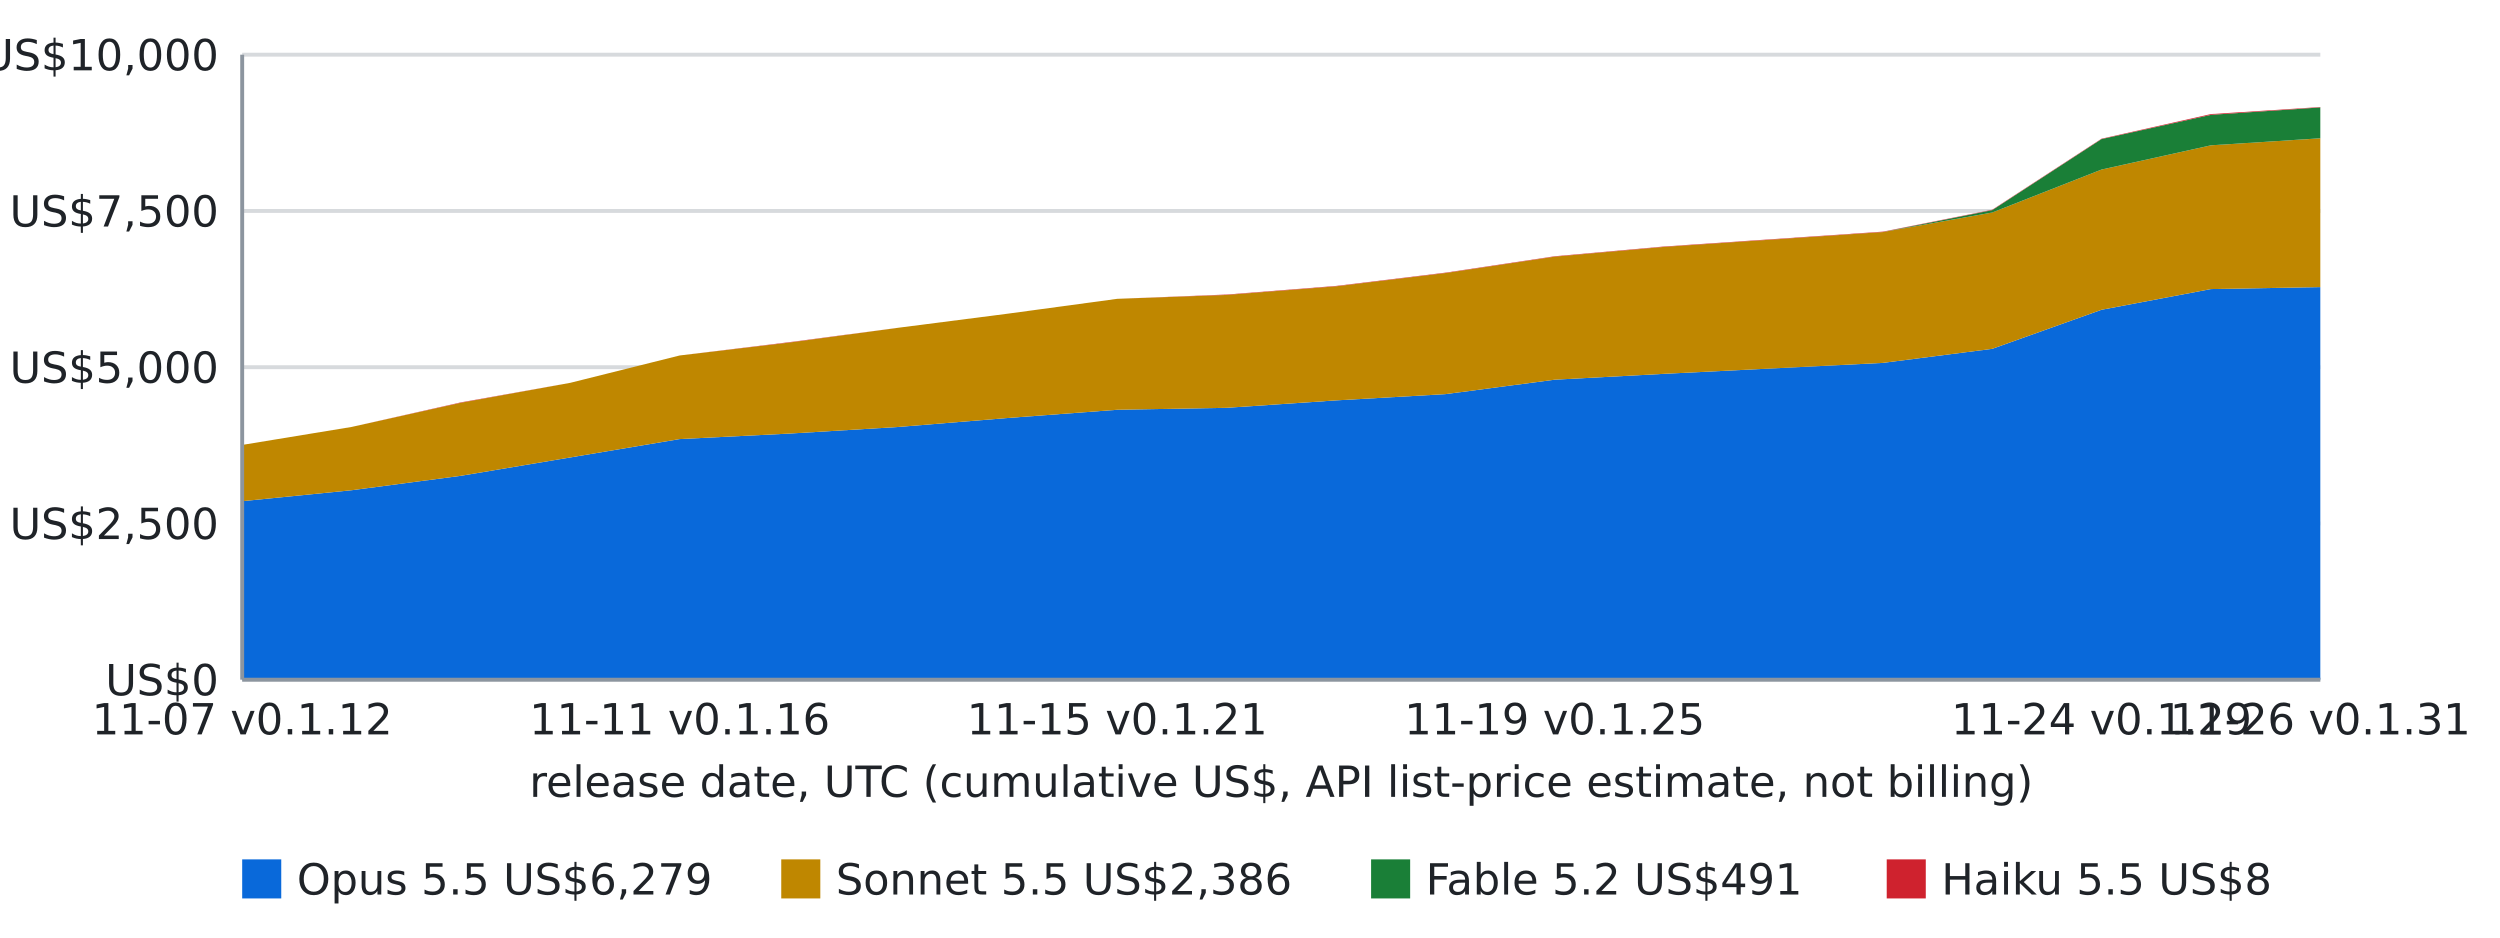
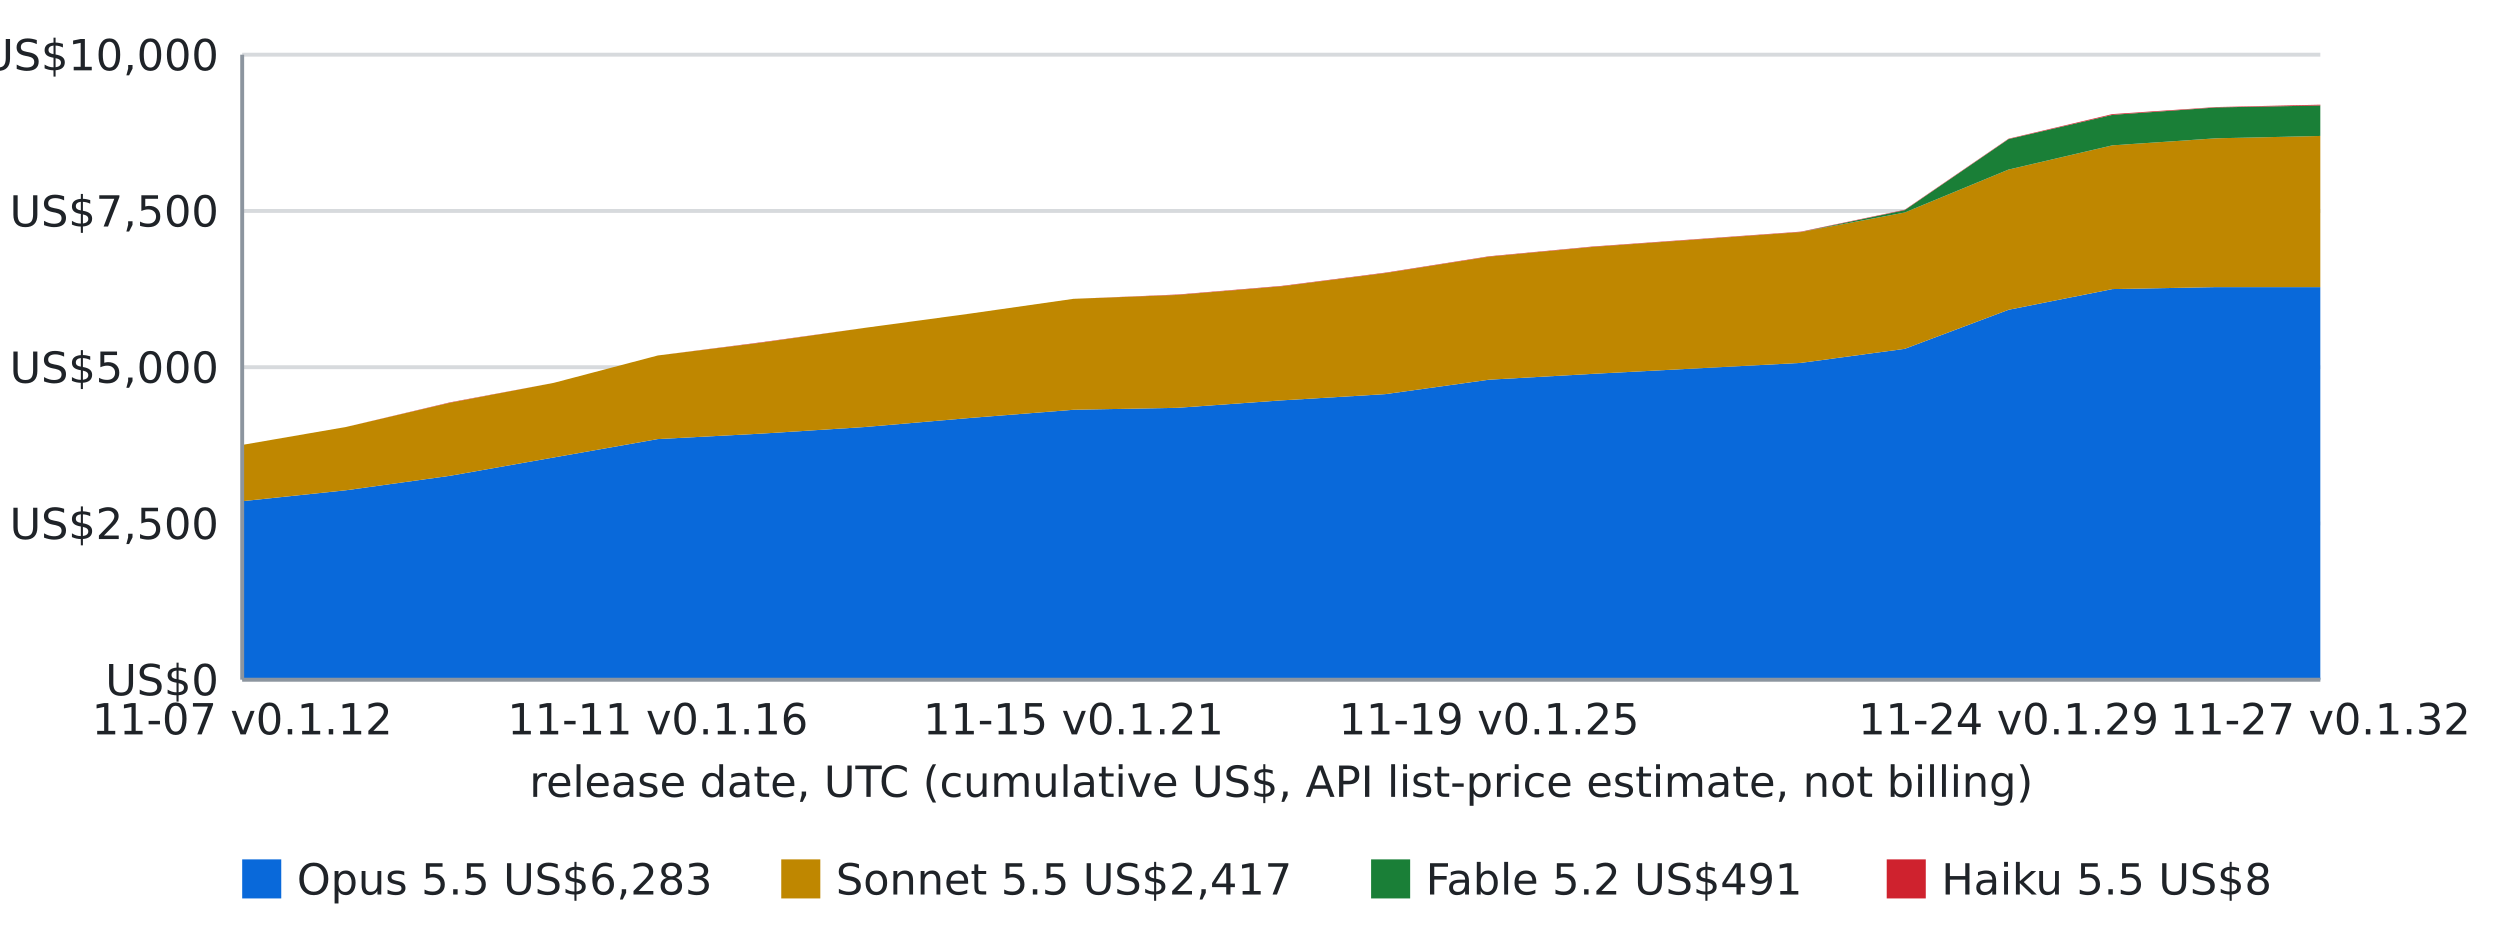
- <svg xmlns="http://www.w3.org/2000/svg" width="640" height="240" viewBox="0 0 640 240" role="img" aria-label="Cumulative build cost, API list-price estimate, not billing: 2026-11-07 v0.1.12 US$3,758; 2026-11-08 v0.1.13 US$4,042; 2026-11-09 v0.1.14 US$4,436; 2026-11-10 v0.1.15 US$4,753; 2026-11-11 v0.1.16 US$5,187; 2026-11-12 v0.1.17 US$5,398; 2026-11-13 v0.1.18 US$5,634; 2026-11-14 v0.1.19 US$5,858; 2026-11-15 v0.1.21 US$6,096; 2026-11-16 v0.1.22 US$6,161; 2026-11-17 v0.1.23 US$6,299; 2026-11-18 v0.1.24 US$6,510; 2026-11-19 v0.1.25 US$6,773; 2026-11-20 v0.1.26 US$6,932; 2026-11-22 v0.1.27 US$7,166; 2026-11-23 v0.1.28 US$7,520; 2026-11-24 v0.1.29 US$8,658; 2026-11-25 v0.1.30 US$9,049; 2026-11-26 v0.1.31 US$9,164">
+ <svg xmlns="http://www.w3.org/2000/svg" width="640" height="240" viewBox="0 0 640 240" role="img" aria-label="Cumulative build cost, API list-price estimate, not billing: 2026-11-07 v0.1.12 US$3,758; 2026-11-08 v0.1.13 US$4,042; 2026-11-09 v0.1.14 US$4,436; 2026-11-10 v0.1.15 US$4,753; 2026-11-11 v0.1.16 US$5,187; 2026-11-12 v0.1.17 US$5,398; 2026-11-13 v0.1.18 US$5,634; 2026-11-14 v0.1.19 US$5,858; 2026-11-15 v0.1.21 US$6,096; 2026-11-16 v0.1.22 US$6,161; 2026-11-17 v0.1.23 US$6,299; 2026-11-18 v0.1.24 US$6,510; 2026-11-19 v0.1.25 US$6,773; 2026-11-20 v0.1.26 US$6,932; 2026-11-22 v0.1.27 US$7,166; 2026-11-23 v0.1.28 US$7,520; 2026-11-24 v0.1.29 US$8,658; 2026-11-25 v0.1.30 US$9,049; 2026-11-26 v0.1.31 US$9,164; 2026-11-27 v0.1.32 US$9,199">
  <style>text{fill:#1f2328;font:11px Verdana,DejaVu Sans,sans-serif;font-variant-numeric:tabular-nums}.ax{stroke:#8c959f;stroke-width:1}.gr{stroke:#8c959f;stroke-opacity:.35;stroke-width:1}@media (prefers-color-scheme:dark){text{fill:#e6edf3}}.s0{fill:#0969da}.s1{fill:#bf8700}.s2{fill:#1a7f37}.s3{fill:#cf222e}.s4{fill:#8250df}.s5{fill:#6e7781}@media (prefers-color-scheme:dark){.s0{fill:#388bfd}.s1{fill:#d29922}.s2{fill:#3fb950}.s3{fill:#f85149}.s4{fill:#a371f7}.s5{fill:#8b949e}}</style>
  <line class="gr" x1="62" y1="174.0" x2="594" y2="174.0" />
  <text x="56" y="178.0" text-anchor="end">US$0</text>
  <line class="gr" x1="62" y1="134.0" x2="594" y2="134.0" />
  <text x="56" y="138.0" text-anchor="end">US$2,500</text>
  <line class="gr" x1="62" y1="94.0" x2="594" y2="94.0" />
  <text x="56" y="98.0" text-anchor="end">US$5,000</text>
  <line class="gr" x1="62" y1="54.0" x2="594" y2="54.0" />
  <text x="56" y="58.0" text-anchor="end">US$7,500</text>
  <line class="gr" x1="62" y1="14.0" x2="594" y2="14.0" />
  <text x="56" y="18.0" text-anchor="end">US$10,000</text>
-   <polygon points="62.0,128.3 90.0,125.5 118.0,121.8 146.0,117.1 174.0,112.4 202.0,111.0 230.0,109.3 258.0,107.0 286.0,104.9 314.0,104.4 342.0,102.5 370.0,100.9 398.0,97.2 426.0,95.7 482.0,92.9 510.0,89.3 538.0,79.3 566.0,74.0 594.0,73.5 594.0,174.0 566.0,174.0 538.0,174.0 510.0,174.0 482.0,174.0 426.0,174.0 398.0,174.0 370.0,174.0 342.0,174.0 314.0,174.0 286.0,174.0 258.0,174.0 230.0,174.0 202.0,174.0 174.0,174.0 146.0,174.0 118.0,174.0 90.0,174.0 62.0,174.0" class="s0" />
-   <polygon points="62.0,113.9 90.0,109.3 118.0,103.1 146.0,98.0 174.0,91.0 202.0,87.7 230.0,83.9 258.0,80.3 286.0,76.5 314.0,75.5 342.0,73.3 370.0,69.9 398.0,65.7 426.0,63.2 482.0,59.4 510.0,54.4 538.0,43.4 566.0,37.2 594.0,35.4 594.0,73.5 566.0,74.0 538.0,79.3 510.0,89.3 482.0,92.9 426.0,95.7 398.0,97.2 370.0,100.9 342.0,102.5 314.0,104.4 286.0,104.9 258.0,107.0 230.0,109.3 202.0,111.0 174.0,112.4 146.0,117.1 118.0,121.8 90.0,125.5 62.0,128.3" class="s1" />
-   <polygon points="62.0,113.9 90.0,109.3 118.0,103.1 146.0,98.0 174.0,91.0 202.0,87.7 230.0,83.9 258.0,80.3 286.0,76.5 314.0,75.5 342.0,73.3 370.0,69.9 398.0,65.7 426.0,63.2 482.0,59.4 510.0,53.8 538.0,35.6 566.0,29.4 594.0,27.5 594.0,35.4 566.0,37.2 538.0,43.4 510.0,54.4 482.0,59.4 426.0,63.2 398.0,65.7 370.0,69.9 342.0,73.3 314.0,75.5 286.0,76.5 258.0,80.3 230.0,83.9 202.0,87.7 174.0,91.0 146.0,98.0 118.0,103.1 90.0,109.3 62.0,113.9" class="s2" />
-   <polygon points="62.0,113.9 90.0,109.3 118.0,103.0 146.0,98.0 174.0,91.0 202.0,87.6 230.0,83.9 258.0,80.3 286.0,76.5 314.0,75.4 342.0,73.2 370.0,69.8 398.0,65.6 426.0,63.1 482.0,59.3 510.0,53.7 538.0,35.5 566.0,29.2 594.0,27.4 594.0,27.5 566.0,29.4 538.0,35.6 510.0,53.8 482.0,59.4 426.0,63.2 398.0,65.7 370.0,69.9 342.0,73.3 314.0,75.5 286.0,76.5 258.0,80.3 230.0,83.9 202.0,87.7 174.0,91.0 146.0,98.0 118.0,103.1 90.0,109.3 62.0,113.9" class="s3" />
+   <polygon points="62.0,128.3 88.6,125.5 115.2,121.8 141.8,117.1 168.4,112.4 195.0,111.0 221.6,109.3 248.2,107.0 274.8,104.9 301.4,104.4 328.0,102.5 354.6,100.9 381.2,97.2 407.8,95.7 461.0,92.9 487.6,89.3 514.2,79.3 540.8,74.0 567.4,73.5 594.0,73.5 594.0,174.0 567.4,174.0 540.8,174.0 514.2,174.0 487.6,174.0 461.0,174.0 407.8,174.0 381.2,174.0 354.6,174.0 328.0,174.0 301.4,174.0 274.8,174.0 248.2,174.0 221.6,174.0 195.0,174.0 168.4,174.0 141.8,174.0 115.2,174.0 88.6,174.0 62.0,174.0" class="s0" />
+   <polygon points="62.0,113.9 88.6,109.3 115.2,103.1 141.8,98.0 168.4,91.0 195.0,87.7 221.6,83.9 248.2,80.3 274.8,76.5 301.4,75.5 328.0,73.3 354.6,69.9 381.2,65.7 407.8,63.2 461.0,59.4 487.6,54.4 514.2,43.4 540.8,37.2 567.4,35.4 594.0,34.8 594.0,73.5 567.4,73.5 540.8,74.0 514.2,79.3 487.6,89.3 461.0,92.9 407.8,95.7 381.2,97.2 354.6,100.9 328.0,102.5 301.4,104.4 274.8,104.9 248.2,107.0 221.6,109.3 195.0,111.0 168.4,112.4 141.8,117.1 115.2,121.8 88.6,125.5 62.0,128.3" class="s1" />
+   <polygon points="62.0,113.9 88.6,109.3 115.2,103.1 141.8,98.0 168.4,91.0 195.0,87.7 221.6,83.9 248.2,80.3 274.8,76.5 301.4,75.5 328.0,73.3 354.6,69.9 381.2,65.7 407.8,63.2 461.0,59.4 487.6,53.8 514.2,35.6 540.8,29.4 567.4,27.5 594.0,27.0 594.0,34.8 567.4,35.4 540.8,37.2 514.2,43.4 487.6,54.4 461.0,59.4 407.8,63.2 381.2,65.7 354.6,69.9 328.0,73.3 301.4,75.5 274.8,76.5 248.2,80.3 221.6,83.9 195.0,87.7 168.4,91.0 141.8,98.0 115.2,103.1 88.6,109.3 62.0,113.9" class="s2" />
+   <polygon points="62.0,113.9 88.6,109.3 115.2,103.0 141.8,98.0 168.4,91.0 195.0,87.6 221.6,83.9 248.2,80.3 274.8,76.5 301.4,75.4 328.0,73.2 354.6,69.8 381.2,65.6 407.8,63.1 461.0,59.3 487.6,53.7 514.2,35.5 540.8,29.2 567.4,27.4 594.0,26.8 594.0,27.0 567.4,27.5 540.8,29.4 514.2,35.6 487.6,53.8 461.0,59.4 407.8,63.2 381.2,65.7 354.6,69.9 328.0,73.3 301.4,75.5 274.8,76.5 248.2,80.3 221.6,83.9 195.0,87.7 168.4,91.0 141.8,98.0 115.2,103.1 88.6,109.3 62.0,113.9" class="s3" />
  <line class="ax" x1="62" y1="14" x2="62" y2="174" />
  <line class="ax" x1="62" y1="174" x2="594" y2="174" />
  <text x="62.0" y="188" text-anchor="middle">11-07 v0.1.12</text>
-   <text x="174.0" y="188" text-anchor="middle">11-11 v0.1.16</text>
-   <text x="286.0" y="188" text-anchor="middle">11-15 v0.1.21</text>
-   <text x="398.0" y="188" text-anchor="middle">11-19 v0.1.25</text>
-   <text x="538.0" y="188" text-anchor="middle">11-24 v0.1.29</text>
-   <text x="594.0" y="188" text-anchor="middle">11-26 v0.1.31</text>
+   <text x="168.4" y="188" text-anchor="middle">11-11 v0.1.16</text>
+   <text x="274.8" y="188" text-anchor="middle">11-15 v0.1.21</text>
+   <text x="381.2" y="188" text-anchor="middle">11-19 v0.1.25</text>
+   <text x="514.2" y="188" text-anchor="middle">11-24 v0.1.29</text>
+   <text x="594.0" y="188" text-anchor="middle">11-27 v0.1.32</text>
  <text x="328" y="204" text-anchor="middle">release date, UTC (cumulative US$, API list-price estimate, not billing)</text>
  <rect x="62" y="220" width="10" height="10" class="s0" />
-   <text x="76" y="229">Opus 5.5 US$6,279</text>
+   <text x="76" y="229">Opus 5.5 US$6,283</text>
  <rect x="200" y="220" width="10" height="10" class="s1" />
-   <text x="214" y="229">Sonnet 5.5 US$2,386</text>
+   <text x="214" y="229">Sonnet 5.5 US$2,417</text>
  <rect x="351" y="220" width="10" height="10" class="s2" />
  <text x="365" y="229">Fable 5.2 US$491</text>
  <rect x="483" y="220" width="10" height="10" class="s3" />
  <text x="497" y="229">Haiku 5.5 US$8</text>
</svg>
